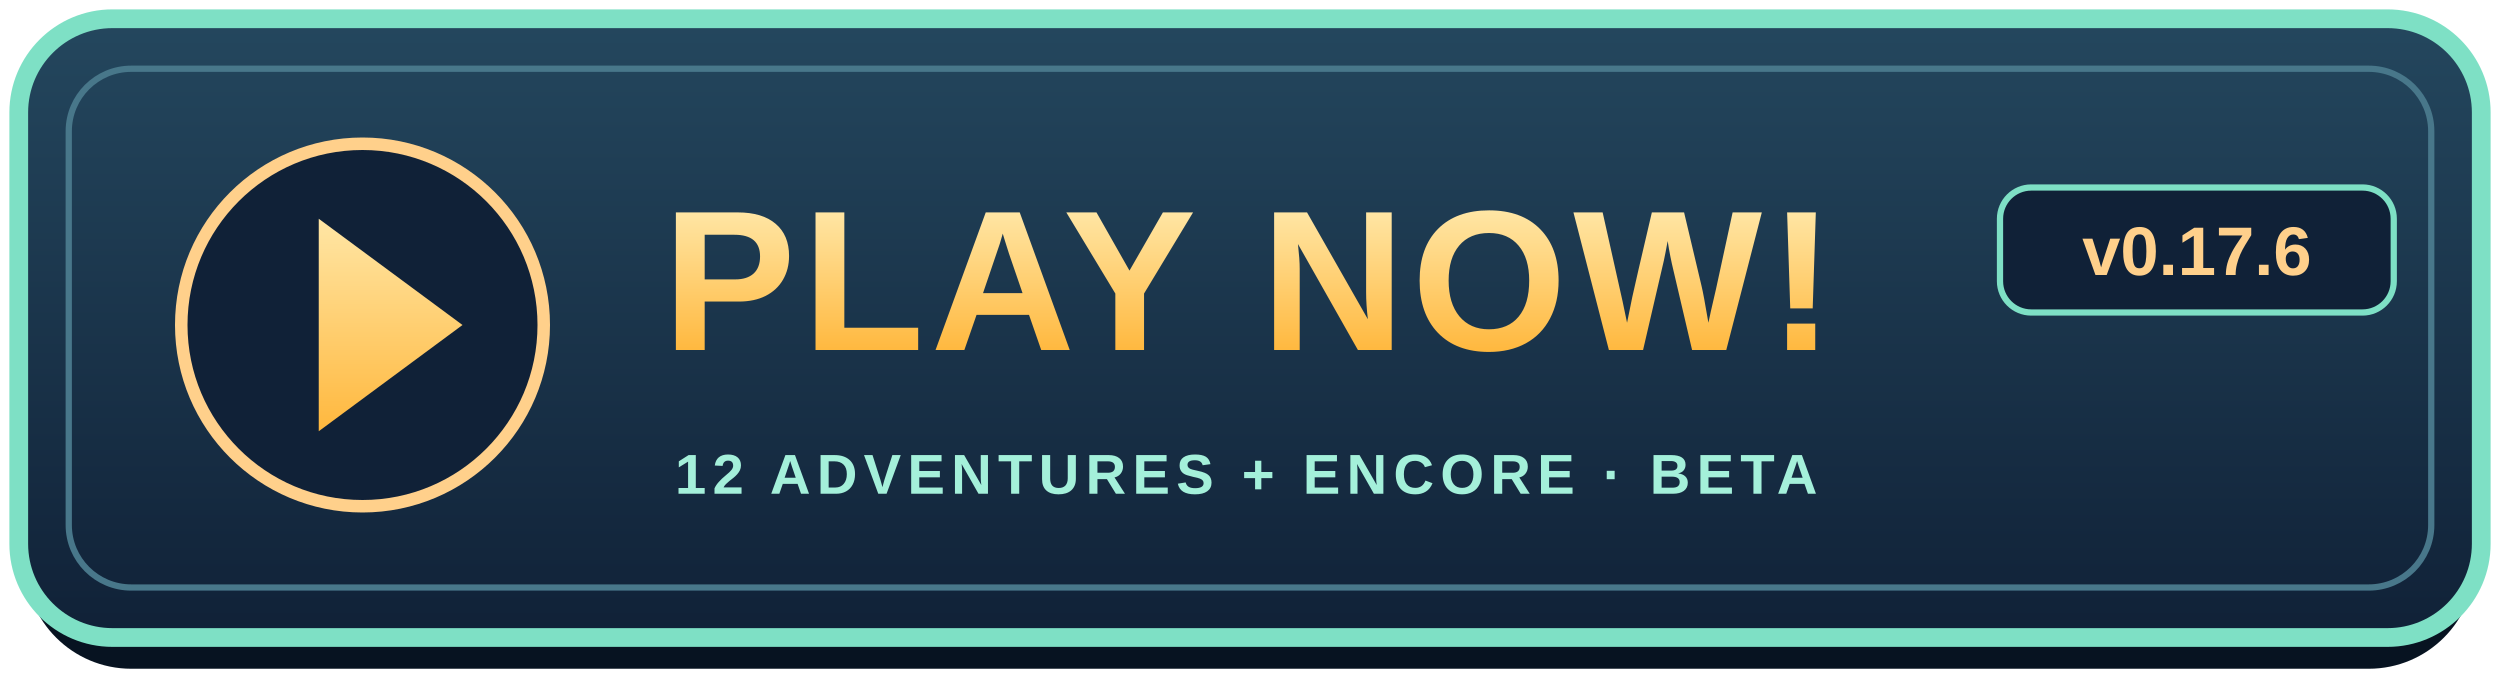
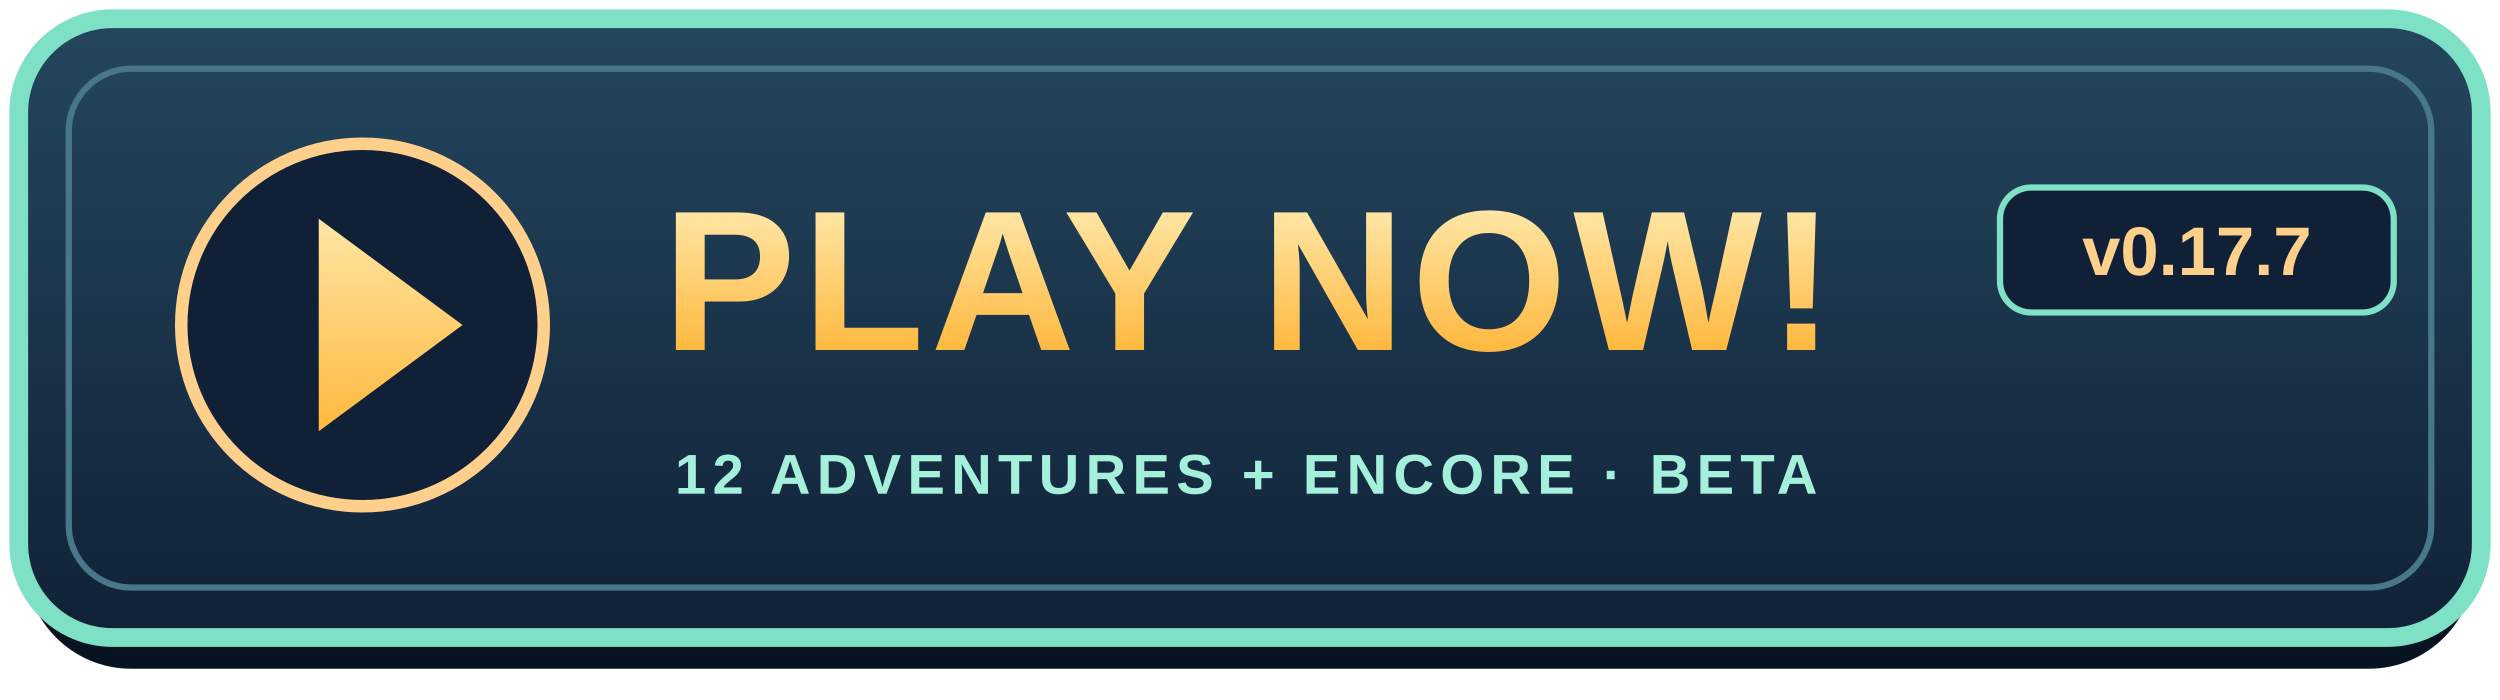
- <svg xmlns="http://www.w3.org/2000/svg" width="400" height="112" viewBox="0 0 400 112" role="img" aria-label="Play Now! Seth Happens - A New Adventure version 0.17.6 Beta">
+ <svg xmlns="http://www.w3.org/2000/svg" width="400" height="112" viewBox="0 0 400 112" role="img" aria-label="Play Now! Seth Happens - A New Adventure version 0.17.7 Beta">
  <defs>
    <linearGradient id="bg" x2="0" y2="1">
      <stop stop-color="#24475e" />
      <stop offset="1" stop-color="#102137" />
    </linearGradient>
    <linearGradient id="gold" x2="0" y2="1">
      <stop stop-color="#ffe6a5" />
      <stop offset="1" stop-color="#ffb83e" />
    </linearGradient>
  </defs>
  <rect x="4" y="9" width="392" height="98" rx="17" fill="#071321" />
  <rect x="3" y="3" width="394" height="99" rx="15" fill="url(#bg)" stroke="#7ee0c5" stroke-width="3" />
  <rect x="11" y="11" width="378" height="83" rx="10" fill="none" stroke="#48778a" />
  <circle cx="58" cy="52" r="29" fill="#102137" stroke="#ffd08b" stroke-width="2" />
  <path d="M51 35L74 52L51 69Z" fill="url(#gold)" />
  <text x="106" y="56" fill="url(#gold)" font-family="Arial,Helvetica,sans-serif" font-size="32" font-weight="900" letter-spacing="1">PLAY NOW!</text>
  <rect x="320" y="30" width="63" height="20" rx="5" fill="#102137" stroke="#7ee0c5" />
-   <text x="351.5" y="44" text-anchor="middle" fill="#ffd08b" font-family="Arial,Helvetica,sans-serif" font-size="11" font-weight="700">v0.17.6</text>
+   <text x="351.5" y="44" text-anchor="middle" fill="#ffd08b" font-family="Arial,Helvetica,sans-serif" font-size="11" font-weight="700">v0.17.7</text>
  <text x="108" y="79" fill="#a4f0da" font-family="Arial,Helvetica,sans-serif" font-size="9" font-weight="700" letter-spacing="1">12 ADVENTURES + ENCORE · BETA</text>
</svg>
